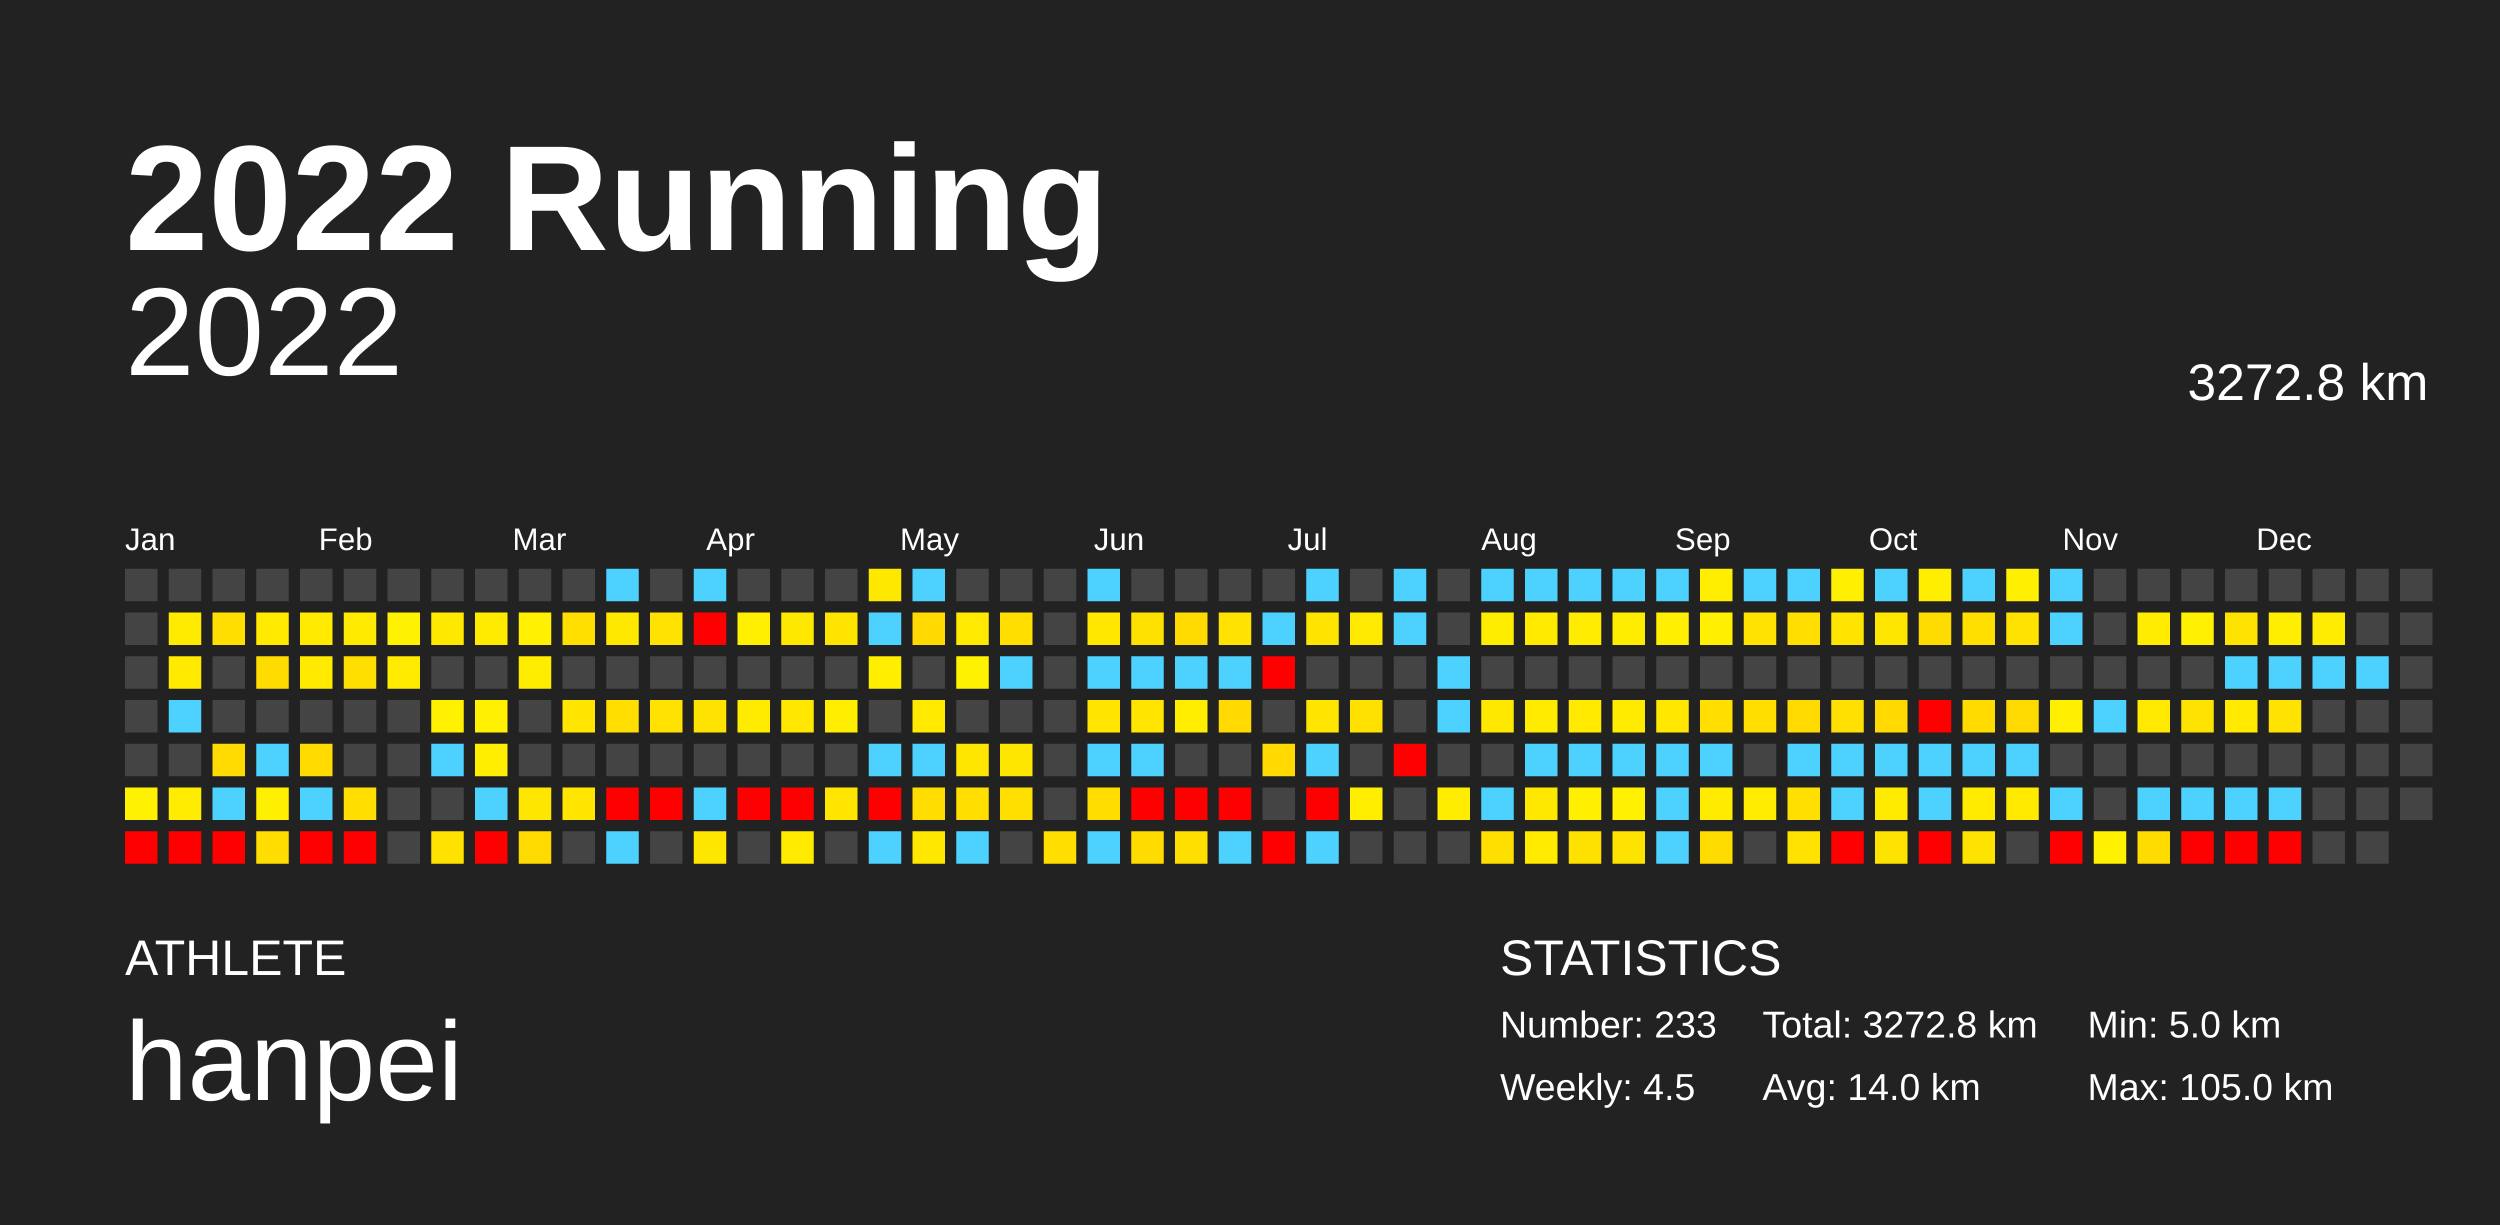
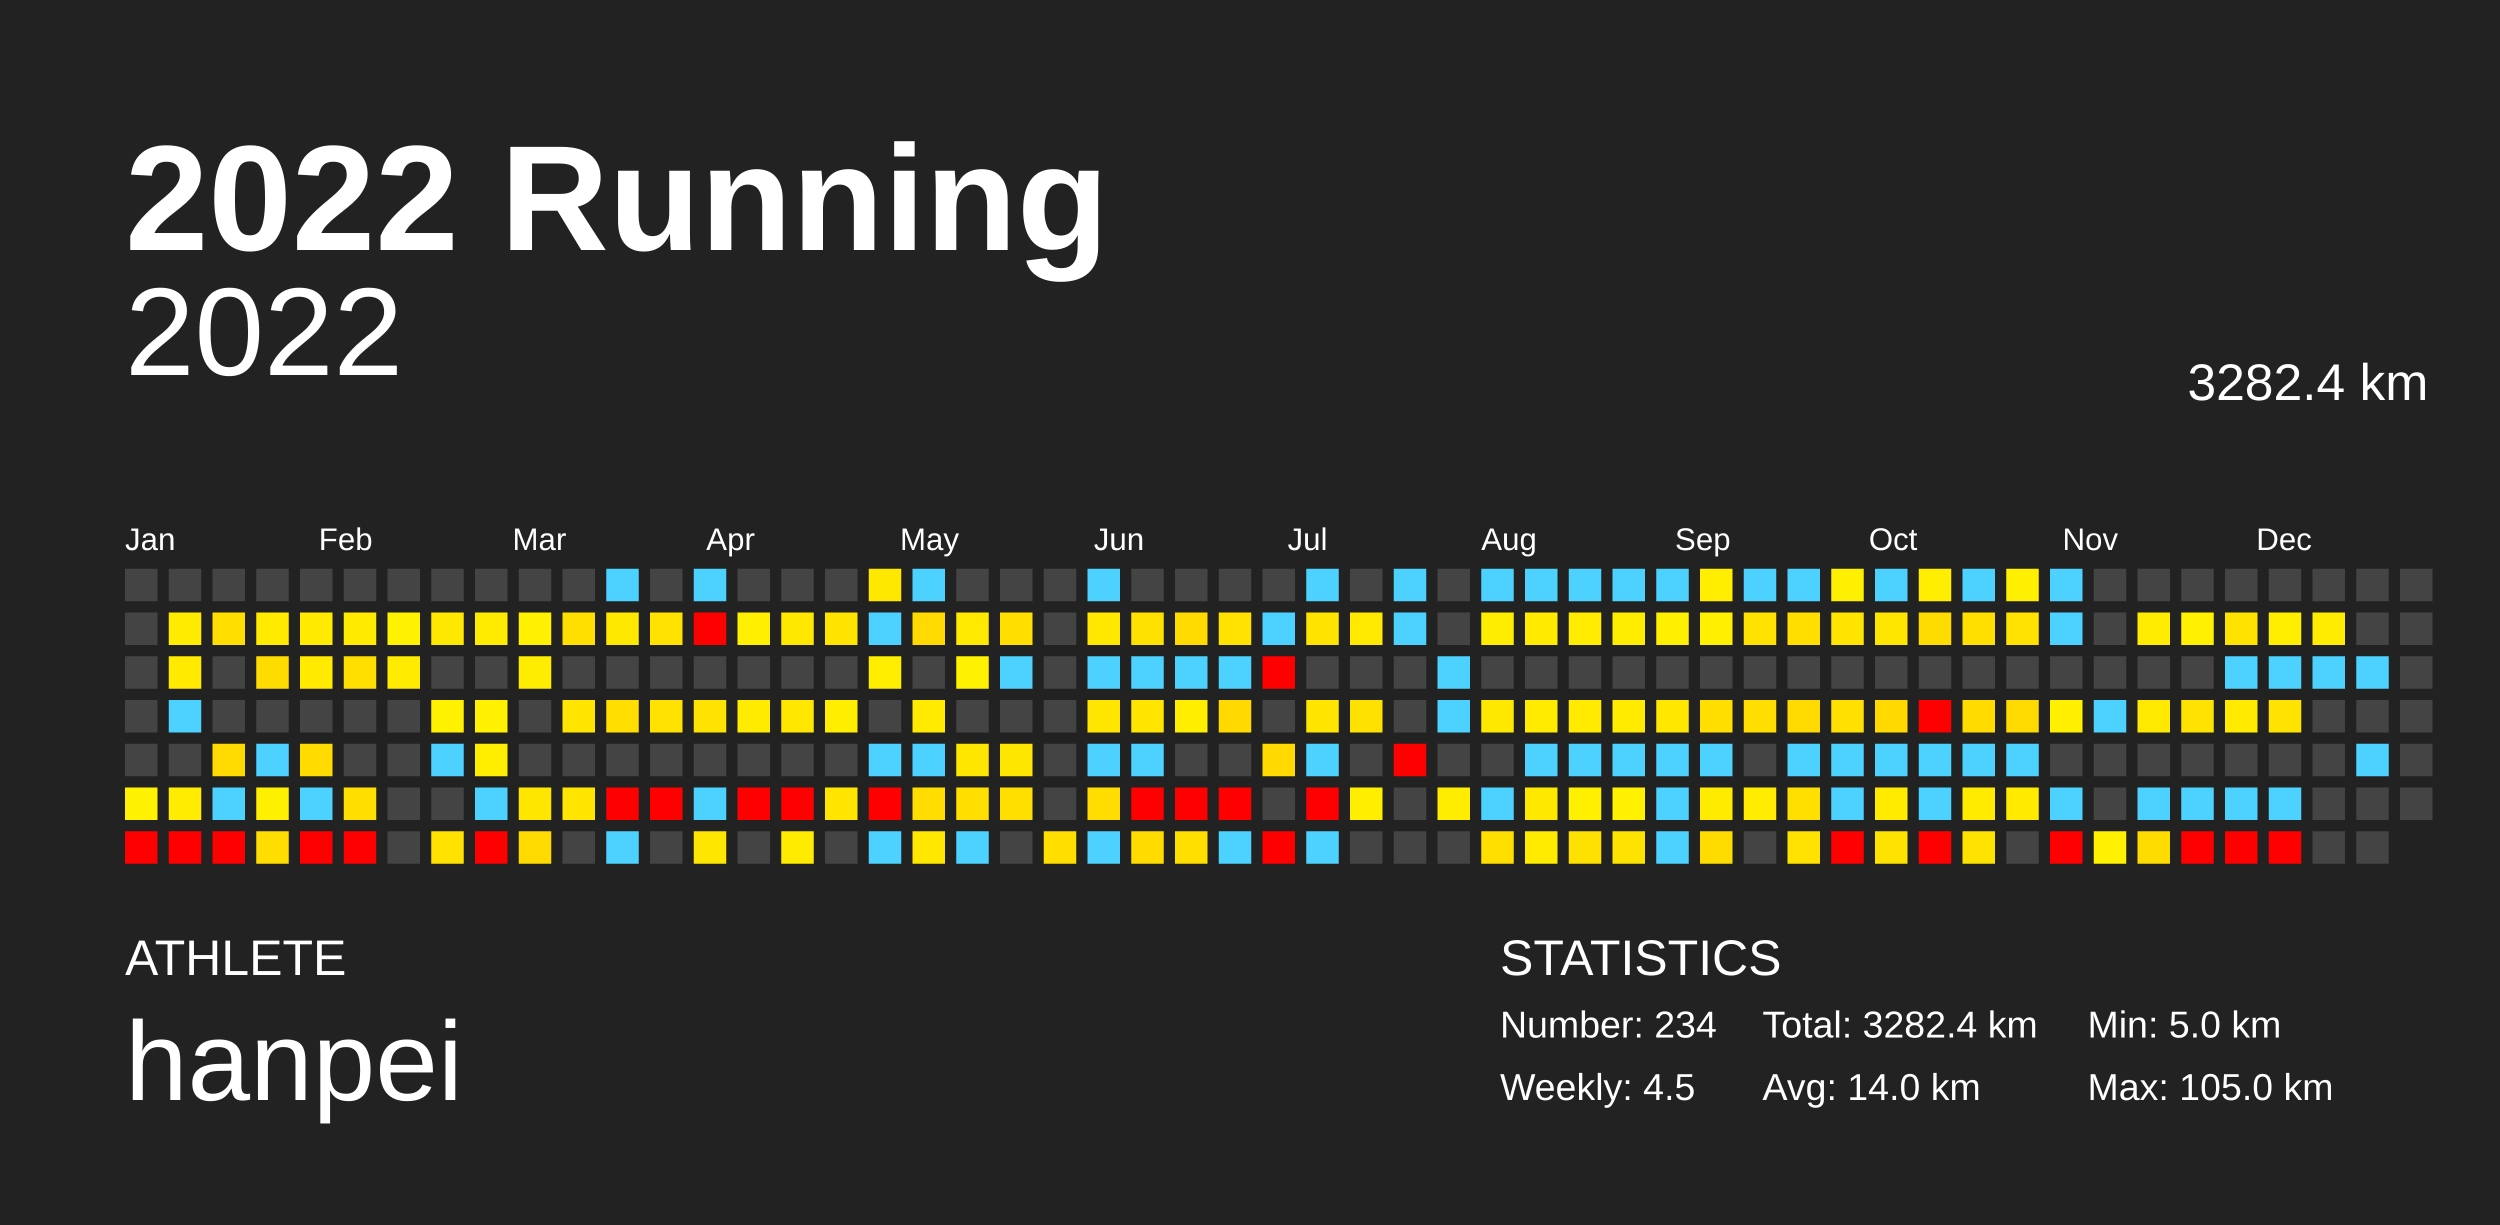
<svg xmlns="http://www.w3.org/2000/svg" baseProfile="full" height="98mm" version="1.1" viewBox="0,0,200,98" width="200mm">
  <defs />
  <rect fill="#222222" height="98" width="200" x="0" y="0" />
  <text fill="#FFFFFF" style="font-size:12px; font-family:Arial; font-weight:bold;" x="10" y="20">2022 Running</text>
  <text fill="#FFFFFF" style="font-size:4px; font-family:Arial" x="10" y="78">ATHLETE</text>
  <text fill="#FFFFFF" style="font-size:9px; font-family:Arial" x="10" y="88">hanpei</text>
  <text fill="#FFFFFF" style="font-size:4px; font-family:Arial" x="120" y="78">STATISTICS</text>
-   <text fill="#FFFFFF" style="font-size:3px; font-family:Arial" x="120" y="83">Number: 233</text>
+   <text fill="#FFFFFF" style="font-size:3px; font-family:Arial" x="120" y="83">Number: 234</text>
  <text fill="#FFFFFF" style="font-size:3px; font-family:Arial" x="120" y="88">Weekly: 4.5</text>
-   <text fill="#FFFFFF" style="font-size:3px; font-family:Arial" x="141" y="83">Total: 3272.8 km</text>
+   <text fill="#FFFFFF" style="font-size:3px; font-family:Arial" x="141" y="83">Total: 3282.4 km</text>
  <text fill="#FFFFFF" style="font-size:3px; font-family:Arial" x="141" y="88">Avg: 14.0 km</text>
  <text fill="#FFFFFF" style="font-size:3px; font-family:Arial" x="167" y="83">Min: 5.0 km</text>
  <text fill="#FFFFFF" style="font-size:3px; font-family:Arial" x="167" y="88">Max: 105.0 km</text>
  <text alignment-baseline="hanging" fill="#FFFFFF" style="font-size:10.0px; font-family:Arial;" x="10" y="30">2022</text>
-   <text alignment-baseline="hanging" fill="#FFFFFF" style="font-size:4.125px; font-family:Arial;" x="175" y="32">3272.8 km</text>
+   <text alignment-baseline="hanging" fill="#FFFFFF" style="font-size:4.125px; font-family:Arial;" x="175" y="32">3282.4 km</text>
  <text fill="#FFFFFF" style="font-size:2.5px; font-family:Arial" x="10.0" y="44">Jan</text>
  <text fill="#FFFFFF" style="font-size:2.5px; font-family:Arial" x="25.5" y="44">Feb</text>
  <text fill="#FFFFFF" style="font-size:2.5px; font-family:Arial" x="41.0" y="44">Mar</text>
  <text fill="#FFFFFF" style="font-size:2.5px; font-family:Arial" x="56.5" y="44">Apr</text>
  <text fill="#FFFFFF" style="font-size:2.5px; font-family:Arial" x="72.0" y="44">May</text>
  <text fill="#FFFFFF" style="font-size:2.5px; font-family:Arial" x="87.5" y="44">Jun</text>
  <text fill="#FFFFFF" style="font-size:2.5px; font-family:Arial" x="103.0" y="44">Jul</text>
  <text fill="#FFFFFF" style="font-size:2.5px; font-family:Arial" x="118.5" y="44">Aug</text>
  <text fill="#FFFFFF" style="font-size:2.5px; font-family:Arial" x="134.0" y="44">Sep</text>
  <text fill="#FFFFFF" style="font-size:2.5px; font-family:Arial" x="149.5" y="44">Oct</text>
  <text fill="#FFFFFF" style="font-size:2.5px; font-family:Arial" x="165.0" y="44">Nov</text>
  <text fill="#FFFFFF" style="font-size:2.5px; font-family:Arial" x="180.5" y="44">Dec</text>
  <rect fill="#444444" height="2.6" width="2.6" x="10.0" y="45.5" />
  <rect fill="#444444" height="2.6" width="2.6" x="10.0" y="49.0" />
  <rect fill="#444444" height="2.6" width="2.6" x="10.0" y="52.5" />
  <rect fill="#444444" height="2.6" width="2.6" x="10.0" y="56.0" />
  <rect fill="#444444" height="2.6" width="2.6" x="10.0" y="59.5" />
  <rect fill="#fff200" height="2.6" width="2.6" x="10.0" y="63.0" />
  <rect fill="red" height="2.6" width="2.6" x="10.0" y="66.5" />
  <rect fill="#444444" height="2.6" width="2.6" x="13.5" y="45.5" />
  <rect fill="#ffeb00" height="2.6" width="2.6" x="13.5" y="49.0" />
  <rect fill="#ffea00" height="2.6" width="2.6" x="13.5" y="52.5" />
  <rect fill="#4dd2ff" height="2.6" width="2.6" x="13.5" y="56.0" />
  <rect fill="#444444" height="2.6" width="2.6" x="13.5" y="59.5" />
  <rect fill="#ffec00" height="2.6" width="2.6" x="13.5" y="63.0" />
  <rect fill="red" height="2.6" width="2.6" x="13.5" y="66.5" />
  <rect fill="#444444" height="2.6" width="2.6" x="17.0" y="45.5" />
  <rect fill="#ffde00" height="2.6" width="2.6" x="17.0" y="49.0" />
  <rect fill="#444444" height="2.6" width="2.6" x="17.0" y="52.5" />
  <rect fill="#444444" height="2.6" width="2.6" x="17.0" y="56.0" />
  <rect fill="#ffda00" height="2.6" width="2.6" x="17.0" y="59.5" />
  <rect fill="#4dd2ff" height="2.6" width="2.6" x="17.0" y="63.0" />
  <rect fill="red" height="2.6" width="2.6" x="17.0" y="66.5" />
  <rect fill="#444444" height="2.6" width="2.6" x="20.5" y="45.5" />
  <rect fill="#ffea00" height="2.6" width="2.6" x="20.5" y="49.0" />
  <rect fill="#ffdc00" height="2.6" width="2.6" x="20.5" y="52.5" />
  <rect fill="#444444" height="2.6" width="2.6" x="20.5" y="56.0" />
  <rect fill="#4dd2ff" height="2.6" width="2.6" x="20.5" y="59.5" />
  <rect fill="#ffef00" height="2.6" width="2.6" x="20.5" y="63.0" />
  <rect fill="#ffdd00" height="2.6" width="2.6" x="20.5" y="66.5" />
  <rect fill="#444444" height="2.6" width="2.6" x="24.0" y="45.5" />
  <rect fill="#ffea00" height="2.6" width="2.6" x="24.0" y="49.0" />
  <rect fill="#ffea00" height="2.6" width="2.6" x="24.0" y="52.5" />
  <rect fill="#444444" height="2.6" width="2.6" x="24.0" y="56.0" />
  <rect fill="#ffdb00" height="2.6" width="2.6" x="24.0" y="59.5" />
  <rect fill="#4dd2ff" height="2.6" width="2.6" x="24.0" y="63.0" />
  <rect fill="red" height="2.6" width="2.6" x="24.0" y="66.5" />
  <rect fill="#444444" height="2.6" width="2.6" x="27.5" y="45.5" />
  <rect fill="#ffea00" height="2.6" width="2.6" x="27.5" y="49.0" />
  <rect fill="#ffdf00" height="2.6" width="2.6" x="27.5" y="52.5" />
  <rect fill="#444444" height="2.6" width="2.6" x="27.5" y="56.0" />
  <rect fill="#444444" height="2.6" width="2.6" x="27.5" y="59.5" />
  <rect fill="#ffde00" height="2.6" width="2.6" x="27.5" y="63.0" />
  <rect fill="red" height="2.6" width="2.6" x="27.5" y="66.5" />
  <rect fill="#444444" height="2.6" width="2.6" x="31.0" y="45.5" />
  <rect fill="#fff200" height="2.6" width="2.6" x="31.0" y="49.0" />
  <rect fill="#ffeb00" height="2.6" width="2.6" x="31.0" y="52.5" />
  <rect fill="#444444" height="2.6" width="2.6" x="31.0" y="56.0" />
  <rect fill="#444444" height="2.6" width="2.6" x="31.0" y="59.5" />
  <rect fill="#444444" height="2.6" width="2.6" x="31.0" y="63.0" />
  <rect fill="#444444" height="2.6" width="2.6" x="31.0" y="66.5" />
  <rect fill="#444444" height="2.6" width="2.6" x="34.5" y="45.5" />
  <rect fill="#ffe800" height="2.6" width="2.6" x="34.5" y="49.0" />
  <rect fill="#444444" height="2.6" width="2.6" x="34.5" y="52.5" />
  <rect fill="#fff100" height="2.6" width="2.6" x="34.5" y="56.0" />
  <rect fill="#4dd2ff" height="2.6" width="2.6" x="34.5" y="59.5" />
  <rect fill="#444444" height="2.6" width="2.6" x="34.5" y="63.0" />
  <rect fill="#ffe200" height="2.6" width="2.6" x="34.5" y="66.5" />
  <rect fill="#444444" height="2.6" width="2.6" x="38.0" y="45.5" />
  <rect fill="#ffeb00" height="2.6" width="2.6" x="38.0" y="49.0" />
  <rect fill="#444444" height="2.6" width="2.6" x="38.0" y="52.5" />
  <rect fill="#fff100" height="2.6" width="2.6" x="38.0" y="56.0" />
  <rect fill="#ffee00" height="2.6" width="2.6" x="38.0" y="59.5" />
  <rect fill="#4dd2ff" height="2.6" width="2.6" x="38.0" y="63.0" />
  <rect fill="red" height="2.6" width="2.6" x="38.0" y="66.5" />
  <rect fill="#444444" height="2.6" width="2.6" x="41.5" y="45.5" />
  <rect fill="#fff100" height="2.6" width="2.6" x="41.5" y="49.0" />
  <rect fill="#ffed00" height="2.6" width="2.6" x="41.5" y="52.5" />
  <rect fill="#444444" height="2.6" width="2.6" x="41.5" y="56.0" />
  <rect fill="#444444" height="2.6" width="2.6" x="41.5" y="59.5" />
  <rect fill="#ffe600" height="2.6" width="2.6" x="41.5" y="63.0" />
  <rect fill="#ffda00" height="2.6" width="2.6" x="41.5" y="66.5" />
  <rect fill="#444444" height="2.6" width="2.6" x="45.0" y="45.5" />
  <rect fill="#ffdf00" height="2.6" width="2.6" x="45.0" y="49.0" />
  <rect fill="#444444" height="2.6" width="2.6" x="45.0" y="52.5" />
  <rect fill="#ffe500" height="2.6" width="2.6" x="45.0" y="56.0" />
  <rect fill="#444444" height="2.6" width="2.6" x="45.0" y="59.5" />
  <rect fill="#ffe500" height="2.6" width="2.6" x="45.0" y="63.0" />
  <rect fill="#444444" height="2.6" width="2.6" x="45.0" y="66.5" />
  <rect fill="#4dd2ff" height="2.6" width="2.6" x="48.5" y="45.5" />
  <rect fill="#ffe800" height="2.6" width="2.6" x="48.5" y="49.0" />
  <rect fill="#444444" height="2.6" width="2.6" x="48.5" y="52.5" />
  <rect fill="#ffde00" height="2.6" width="2.6" x="48.5" y="56.0" />
  <rect fill="#444444" height="2.6" width="2.6" x="48.5" y="59.5" />
  <rect fill="red" height="2.6" width="2.6" x="48.5" y="63.0" />
  <rect fill="#4dd2ff" height="2.6" width="2.6" x="48.5" y="66.5" />
  <rect fill="#444444" height="2.6" width="2.6" x="52.0" y="45.5" />
  <rect fill="#ffe200" height="2.6" width="2.6" x="52.0" y="49.0" />
  <rect fill="#444444" height="2.6" width="2.6" x="52.0" y="52.5" />
  <rect fill="#ffe200" height="2.6" width="2.6" x="52.0" y="56.0" />
  <rect fill="#444444" height="2.6" width="2.6" x="52.0" y="59.5" />
  <rect fill="red" height="2.6" width="2.6" x="52.0" y="63.0" />
  <rect fill="#444444" height="2.6" width="2.6" x="52.0" y="66.5" />
  <rect fill="#4dd2ff" height="2.6" width="2.6" x="55.5" y="45.5" />
  <rect fill="red" height="2.6" width="2.6" x="55.5" y="49.0" />
  <rect fill="#444444" height="2.6" width="2.6" x="55.5" y="52.5" />
  <rect fill="#ffe300" height="2.6" width="2.6" x="55.5" y="56.0" />
  <rect fill="#444444" height="2.6" width="2.6" x="55.5" y="59.5" />
  <rect fill="#4dd2ff" height="2.6" width="2.6" x="55.5" y="63.0" />
  <rect fill="#ffe600" height="2.6" width="2.6" x="55.5" y="66.5" />
  <rect fill="#444444" height="2.6" width="2.6" x="59.0" y="45.5" />
  <rect fill="#ffef00" height="2.6" width="2.6" x="59.0" y="49.0" />
  <rect fill="#444444" height="2.6" width="2.6" x="59.0" y="52.5" />
  <rect fill="#ffeb00" height="2.6" width="2.6" x="59.0" y="56.0" />
  <rect fill="#444444" height="2.6" width="2.6" x="59.0" y="59.5" />
  <rect fill="red" height="2.6" width="2.6" x="59.0" y="63.0" />
  <rect fill="#444444" height="2.6" width="2.6" x="59.0" y="66.5" />
  <rect fill="#444444" height="2.6" width="2.6" x="62.5" y="45.5" />
  <rect fill="#ffe800" height="2.6" width="2.6" x="62.5" y="49.0" />
  <rect fill="#444444" height="2.6" width="2.6" x="62.5" y="52.5" />
  <rect fill="#ffe700" height="2.6" width="2.6" x="62.5" y="56.0" />
  <rect fill="#444444" height="2.6" width="2.6" x="62.5" y="59.5" />
  <rect fill="red" height="2.6" width="2.6" x="62.5" y="63.0" />
  <rect fill="#ffeb00" height="2.6" width="2.6" x="62.5" y="66.5" />
  <rect fill="#444444" height="2.6" width="2.6" x="66.0" y="45.5" />
  <rect fill="#ffe400" height="2.6" width="2.6" x="66.0" y="49.0" />
  <rect fill="#444444" height="2.6" width="2.6" x="66.0" y="52.5" />
  <rect fill="#ffee00" height="2.6" width="2.6" x="66.0" y="56.0" />
  <rect fill="#444444" height="2.6" width="2.6" x="66.0" y="59.5" />
  <rect fill="#ffe500" height="2.6" width="2.6" x="66.0" y="63.0" />
  <rect fill="#444444" height="2.6" width="2.6" x="66.0" y="66.5" />
  <rect fill="#ffe800" height="2.6" width="2.6" x="69.5" y="45.5" />
  <rect fill="#4dd2ff" height="2.6" width="2.6" x="69.5" y="49.0" />
  <rect fill="#ffee00" height="2.6" width="2.6" x="69.5" y="52.5" />
  <rect fill="#444444" height="2.6" width="2.6" x="69.5" y="56.0" />
  <rect fill="#4dd2ff" height="2.6" width="2.6" x="69.5" y="59.5" />
  <rect fill="red" height="2.6" width="2.6" x="69.5" y="63.0" />
  <rect fill="#4dd2ff" height="2.6" width="2.6" x="69.5" y="66.5" />
  <rect fill="#4dd2ff" height="2.6" width="2.6" x="73.0" y="45.5" />
  <rect fill="#ffd900" height="2.6" width="2.6" x="73.0" y="49.0" />
  <rect fill="#444444" height="2.6" width="2.6" x="73.0" y="52.5" />
  <rect fill="#ffea00" height="2.6" width="2.6" x="73.0" y="56.0" />
  <rect fill="#4dd2ff" height="2.6" width="2.6" x="73.0" y="59.5" />
  <rect fill="#ffdd00" height="2.6" width="2.6" x="73.0" y="63.0" />
  <rect fill="#ffe700" height="2.6" width="2.6" x="73.0" y="66.5" />
  <rect fill="#444444" height="2.6" width="2.6" x="76.5" y="45.5" />
  <rect fill="#ffe900" height="2.6" width="2.6" x="76.5" y="49.0" />
  <rect fill="#fff200" height="2.6" width="2.6" x="76.5" y="52.5" />
  <rect fill="#444444" height="2.6" width="2.6" x="76.5" y="56.0" />
  <rect fill="#ffe600" height="2.6" width="2.6" x="76.5" y="59.5" />
  <rect fill="#ffde00" height="2.6" width="2.6" x="76.5" y="63.0" />
  <rect fill="#4dd2ff" height="2.6" width="2.6" x="76.5" y="66.5" />
  <rect fill="#444444" height="2.6" width="2.6" x="80.0" y="45.5" />
  <rect fill="#ffde00" height="2.6" width="2.6" x="80.0" y="49.0" />
  <rect fill="#4dd2ff" height="2.6" width="2.6" x="80.0" y="52.5" />
  <rect fill="#444444" height="2.6" width="2.6" x="80.0" y="56.0" />
  <rect fill="#ffe600" height="2.6" width="2.6" x="80.0" y="59.5" />
  <rect fill="#ffdf00" height="2.6" width="2.6" x="80.0" y="63.0" />
  <rect fill="#444444" height="2.6" width="2.6" x="80.0" y="66.5" />
  <rect fill="#444444" height="2.6" width="2.6" x="83.5" y="45.5" />
  <rect fill="#444444" height="2.6" width="2.6" x="83.5" y="49.0" />
  <rect fill="#444444" height="2.6" width="2.6" x="83.5" y="52.5" />
  <rect fill="#444444" height="2.6" width="2.6" x="83.5" y="56.0" />
  <rect fill="#444444" height="2.6" width="2.6" x="83.5" y="59.5" />
  <rect fill="#444444" height="2.6" width="2.6" x="83.5" y="63.0" />
  <rect fill="#ffde00" height="2.6" width="2.6" x="83.5" y="66.5" />
  <rect fill="#4dd2ff" height="2.6" width="2.6" x="87.0" y="45.5" />
  <rect fill="#ffe700" height="2.6" width="2.6" x="87.0" y="49.0" />
  <rect fill="#4dd2ff" height="2.6" width="2.6" x="87.0" y="52.5" />
  <rect fill="#ffe500" height="2.6" width="2.6" x="87.0" y="56.0" />
  <rect fill="#4dd2ff" height="2.6" width="2.6" x="87.0" y="59.5" />
  <rect fill="#ffdd00" height="2.6" width="2.6" x="87.0" y="63.0" />
  <rect fill="#4dd2ff" height="2.6" width="2.6" x="87.0" y="66.5" />
  <rect fill="#444444" height="2.6" width="2.6" x="90.5" y="45.5" />
  <rect fill="#ffe100" height="2.6" width="2.6" x="90.5" y="49.0" />
  <rect fill="#4dd2ff" height="2.6" width="2.6" x="90.5" y="52.5" />
  <rect fill="#ffe500" height="2.6" width="2.6" x="90.5" y="56.0" />
  <rect fill="#4dd2ff" height="2.6" width="2.6" x="90.5" y="59.5" />
  <rect fill="red" height="2.6" width="2.6" x="90.5" y="63.0" />
  <rect fill="#ffdb00" height="2.6" width="2.6" x="90.5" y="66.5" />
  <rect fill="#444444" height="2.6" width="2.6" x="94.0" y="45.5" />
  <rect fill="#ffda00" height="2.6" width="2.6" x="94.0" y="49.0" />
  <rect fill="#4dd2ff" height="2.6" width="2.6" x="94.0" y="52.5" />
  <rect fill="#ffee00" height="2.6" width="2.6" x="94.0" y="56.0" />
  <rect fill="#444444" height="2.6" width="2.6" x="94.0" y="59.5" />
  <rect fill="red" height="2.6" width="2.6" x="94.0" y="63.0" />
  <rect fill="#ffdf00" height="2.6" width="2.6" x="94.0" y="66.5" />
  <rect fill="#444444" height="2.6" width="2.6" x="97.5" y="45.5" />
  <rect fill="#ffe200" height="2.6" width="2.6" x="97.5" y="49.0" />
  <rect fill="#4dd2ff" height="2.6" width="2.6" x="97.5" y="52.5" />
  <rect fill="#ffd900" height="2.6" width="2.6" x="97.5" y="56.0" />
  <rect fill="#444444" height="2.6" width="2.6" x="97.5" y="59.5" />
  <rect fill="red" height="2.6" width="2.6" x="97.5" y="63.0" />
  <rect fill="#4dd2ff" height="2.6" width="2.6" x="97.5" y="66.5" />
  <rect fill="#444444" height="2.6" width="2.6" x="101.0" y="45.5" />
  <rect fill="#4dd2ff" height="2.6" width="2.6" x="101.0" y="49.0" />
  <rect fill="red" height="2.6" width="2.6" x="101.0" y="52.5" />
  <rect fill="#444444" height="2.6" width="2.6" x="101.0" y="56.0" />
  <rect fill="#ffd900" height="2.6" width="2.6" x="101.0" y="59.5" />
  <rect fill="#444444" height="2.6" width="2.6" x="101.0" y="63.0" />
  <rect fill="red" height="2.6" width="2.6" x="101.0" y="66.5" />
  <rect fill="#4dd2ff" height="2.6" width="2.6" x="104.5" y="45.5" />
  <rect fill="#ffe400" height="2.6" width="2.6" x="104.5" y="49.0" />
  <rect fill="#444444" height="2.6" width="2.6" x="104.5" y="52.5" />
  <rect fill="#ffe500" height="2.6" width="2.6" x="104.5" y="56.0" />
  <rect fill="#4dd2ff" height="2.6" width="2.6" x="104.5" y="59.5" />
  <rect fill="red" height="2.6" width="2.6" x="104.5" y="63.0" />
  <rect fill="#4dd2ff" height="2.6" width="2.6" x="104.5" y="66.5" />
  <rect fill="#444444" height="2.6" width="2.6" x="108.0" y="45.5" />
  <rect fill="#ffe900" height="2.6" width="2.6" x="108.0" y="49.0" />
  <rect fill="#444444" height="2.6" width="2.6" x="108.0" y="52.5" />
  <rect fill="#ffe100" height="2.6" width="2.6" x="108.0" y="56.0" />
  <rect fill="#444444" height="2.6" width="2.6" x="108.0" y="59.5" />
  <rect fill="#ffee00" height="2.6" width="2.6" x="108.0" y="63.0" />
  <rect fill="#444444" height="2.6" width="2.6" x="108.0" y="66.5" />
  <rect fill="#4dd2ff" height="2.6" width="2.6" x="111.5" y="45.5" />
  <rect fill="#4dd2ff" height="2.6" width="2.6" x="111.5" y="49.0" />
  <rect fill="#444444" height="2.6" width="2.6" x="111.5" y="52.5" />
  <rect fill="#444444" height="2.6" width="2.6" x="111.5" y="56.0" />
  <rect fill="red" height="2.6" width="2.6" x="111.5" y="59.5" />
  <rect fill="#444444" height="2.6" width="2.6" x="111.5" y="63.0" />
  <rect fill="#444444" height="2.6" width="2.6" x="111.5" y="66.5" />
  <rect fill="#444444" height="2.6" width="2.6" x="115.0" y="45.5" />
  <rect fill="#444444" height="2.6" width="2.6" x="115.0" y="49.0" />
  <rect fill="#4dd2ff" height="2.6" width="2.6" x="115.0" y="52.5" />
  <rect fill="#4dd2ff" height="2.6" width="2.6" x="115.0" y="56.0" />
  <rect fill="#444444" height="2.6" width="2.6" x="115.0" y="59.5" />
  <rect fill="#ffed00" height="2.6" width="2.6" x="115.0" y="63.0" />
  <rect fill="#444444" height="2.6" width="2.6" x="115.0" y="66.5" />
  <rect fill="#4dd2ff" height="2.6" width="2.6" x="118.5" y="45.5" />
  <rect fill="#ffed00" height="2.6" width="2.6" x="118.5" y="49.0" />
  <rect fill="#444444" height="2.6" width="2.6" x="118.5" y="52.5" />
  <rect fill="#ffe800" height="2.6" width="2.6" x="118.5" y="56.0" />
  <rect fill="#444444" height="2.6" width="2.6" x="118.5" y="59.5" />
  <rect fill="#4dd2ff" height="2.6" width="2.6" x="118.5" y="63.0" />
  <rect fill="#ffdf00" height="2.6" width="2.6" x="118.5" y="66.5" />
  <rect fill="#4dd2ff" height="2.6" width="2.6" x="122.0" y="45.5" />
  <rect fill="#ffea00" height="2.6" width="2.6" x="122.0" y="49.0" />
  <rect fill="#444444" height="2.6" width="2.6" x="122.0" y="52.5" />
  <rect fill="#ffeb00" height="2.6" width="2.6" x="122.0" y="56.0" />
  <rect fill="#4dd2ff" height="2.6" width="2.6" x="122.0" y="59.5" />
  <rect fill="#ffe800" height="2.6" width="2.6" x="122.0" y="63.0" />
  <rect fill="#ffeb00" height="2.6" width="2.6" x="122.0" y="66.5" />
  <rect fill="#4dd2ff" height="2.6" width="2.6" x="125.5" y="45.5" />
  <rect fill="#ffec00" height="2.6" width="2.6" x="125.5" y="49.0" />
  <rect fill="#444444" height="2.6" width="2.6" x="125.5" y="52.5" />
  <rect fill="#ffea00" height="2.6" width="2.6" x="125.5" y="56.0" />
  <rect fill="#4dd2ff" height="2.6" width="2.6" x="125.5" y="59.5" />
  <rect fill="#fff000" height="2.6" width="2.6" x="125.5" y="63.0" />
  <rect fill="#ffe100" height="2.6" width="2.6" x="125.5" y="66.5" />
  <rect fill="#4dd2ff" height="2.6" width="2.6" x="129.0" y="45.5" />
  <rect fill="#ffed00" height="2.6" width="2.6" x="129.0" y="49.0" />
  <rect fill="#444444" height="2.6" width="2.6" x="129.0" y="52.5" />
  <rect fill="#ffeb00" height="2.6" width="2.6" x="129.0" y="56.0" />
  <rect fill="#4dd2ff" height="2.6" width="2.6" x="129.0" y="59.5" />
  <rect fill="#fff100" height="2.6" width="2.6" x="129.0" y="63.0" />
  <rect fill="#ffe300" height="2.6" width="2.6" x="129.0" y="66.5" />
  <rect fill="#4dd2ff" height="2.6" width="2.6" x="132.5" y="45.5" />
  <rect fill="#ffef00" height="2.6" width="2.6" x="132.5" y="49.0" />
  <rect fill="#444444" height="2.6" width="2.6" x="132.5" y="52.5" />
  <rect fill="#ffe700" height="2.6" width="2.6" x="132.5" y="56.0" />
  <rect fill="#4dd2ff" height="2.6" width="2.6" x="132.5" y="59.5" />
  <rect fill="#4dd2ff" height="2.6" width="2.6" x="132.5" y="63.0" />
  <rect fill="#4dd2ff" height="2.6" width="2.6" x="132.5" y="66.5" />
  <rect fill="#ffee00" height="2.6" width="2.6" x="136.0" y="45.5" />
  <rect fill="#ffef00" height="2.6" width="2.6" x="136.0" y="49.0" />
  <rect fill="#444444" height="2.6" width="2.6" x="136.0" y="52.5" />
  <rect fill="#ffde00" height="2.6" width="2.6" x="136.0" y="56.0" />
  <rect fill="#4dd2ff" height="2.6" width="2.6" x="136.0" y="59.5" />
  <rect fill="#ffeb00" height="2.6" width="2.6" x="136.0" y="63.0" />
  <rect fill="#ffdc00" height="2.6" width="2.6" x="136.0" y="66.5" />
  <rect fill="#4dd2ff" height="2.6" width="2.6" x="139.5" y="45.5" />
  <rect fill="#ffe200" height="2.6" width="2.6" x="139.5" y="49.0" />
  <rect fill="#444444" height="2.6" width="2.6" x="139.5" y="52.5" />
  <rect fill="#ffde00" height="2.6" width="2.6" x="139.5" y="56.0" />
  <rect fill="#444444" height="2.6" width="2.6" x="139.5" y="59.5" />
  <rect fill="#ffec00" height="2.6" width="2.6" x="139.5" y="63.0" />
  <rect fill="#444444" height="2.6" width="2.6" x="139.5" y="66.5" />
  <rect fill="#4dd2ff" height="2.6" width="2.6" x="143.0" y="45.5" />
  <rect fill="#ffde00" height="2.6" width="2.6" x="143.0" y="49.0" />
  <rect fill="#444444" height="2.6" width="2.6" x="143.0" y="52.5" />
  <rect fill="#ffda00" height="2.6" width="2.6" x="143.0" y="56.0" />
  <rect fill="#4dd2ff" height="2.6" width="2.6" x="143.0" y="59.5" />
  <rect fill="#ffdf00" height="2.6" width="2.6" x="143.0" y="63.0" />
  <rect fill="#ffe200" height="2.6" width="2.6" x="143.0" y="66.5" />
  <rect fill="#ffef00" height="2.6" width="2.6" x="146.5" y="45.5" />
  <rect fill="#ffe400" height="2.6" width="2.6" x="146.5" y="49.0" />
  <rect fill="#444444" height="2.6" width="2.6" x="146.5" y="52.5" />
  <rect fill="#ffe000" height="2.6" width="2.6" x="146.5" y="56.0" />
  <rect fill="#4dd2ff" height="2.6" width="2.6" x="146.5" y="59.5" />
  <rect fill="#4dd2ff" height="2.6" width="2.6" x="146.5" y="63.0" />
  <rect fill="red" height="2.6" width="2.6" x="146.5" y="66.5" />
  <rect fill="#4dd2ff" height="2.6" width="2.6" x="150.0" y="45.5" />
  <rect fill="#ffe600" height="2.6" width="2.6" x="150.0" y="49.0" />
  <rect fill="#444444" height="2.6" width="2.6" x="150.0" y="52.5" />
  <rect fill="#ffd900" height="2.6" width="2.6" x="150.0" y="56.0" />
  <rect fill="#4dd2ff" height="2.6" width="2.6" x="150.0" y="59.5" />
  <rect fill="#ffeb00" height="2.6" width="2.6" x="150.0" y="63.0" />
  <rect fill="#ffe300" height="2.6" width="2.6" x="150.0" y="66.5" />
  <rect fill="#ffee00" height="2.6" width="2.6" x="153.5" y="45.5" />
  <rect fill="#ffdc00" height="2.6" width="2.6" x="153.5" y="49.0" />
  <rect fill="#444444" height="2.6" width="2.6" x="153.5" y="52.5" />
  <rect fill="red" height="2.6" width="2.6" x="153.5" y="56.0" />
  <rect fill="#4dd2ff" height="2.6" width="2.6" x="153.5" y="59.5" />
  <rect fill="#4dd2ff" height="2.6" width="2.6" x="153.5" y="63.0" />
  <rect fill="red" height="2.6" width="2.6" x="153.5" y="66.5" />
  <rect fill="#4dd2ff" height="2.6" width="2.6" x="157.0" y="45.5" />
  <rect fill="#ffdf00" height="2.6" width="2.6" x="157.0" y="49.0" />
  <rect fill="#444444" height="2.6" width="2.6" x="157.0" y="52.5" />
  <rect fill="#ffdb00" height="2.6" width="2.6" x="157.0" y="56.0" />
  <rect fill="#4dd2ff" height="2.6" width="2.6" x="157.0" y="59.5" />
  <rect fill="#ffeb00" height="2.6" width="2.6" x="157.0" y="63.0" />
  <rect fill="#ffe300" height="2.6" width="2.6" x="157.0" y="66.5" />
  <rect fill="#ffef00" height="2.6" width="2.6" x="160.5" y="45.5" />
  <rect fill="#ffe200" height="2.6" width="2.6" x="160.5" y="49.0" />
  <rect fill="#444444" height="2.6" width="2.6" x="160.5" y="52.5" />
  <rect fill="#ffda00" height="2.6" width="2.6" x="160.5" y="56.0" />
  <rect fill="#4dd2ff" height="2.6" width="2.6" x="160.5" y="59.5" />
  <rect fill="#ffea00" height="2.6" width="2.6" x="160.5" y="63.0" />
  <rect fill="#444444" height="2.6" width="2.6" x="160.5" y="66.5" />
  <rect fill="#4dd2ff" height="2.6" width="2.6" x="164.0" y="45.5" />
  <rect fill="#4dd2ff" height="2.6" width="2.6" x="164.0" y="49.0" />
  <rect fill="#444444" height="2.6" width="2.6" x="164.0" y="52.5" />
  <rect fill="#fff000" height="2.6" width="2.6" x="164.0" y="56.0" />
  <rect fill="#444444" height="2.6" width="2.6" x="164.0" y="59.5" />
  <rect fill="#4dd2ff" height="2.6" width="2.6" x="164.0" y="63.0" />
  <rect fill="red" height="2.6" width="2.6" x="164.0" y="66.5" />
  <rect fill="#444444" height="2.6" width="2.6" x="167.5" y="45.5" />
  <rect fill="#444444" height="2.6" width="2.6" x="167.5" y="49.0" />
  <rect fill="#444444" height="2.6" width="2.6" x="167.5" y="52.5" />
  <rect fill="#4dd2ff" height="2.6" width="2.6" x="167.5" y="56.0" />
  <rect fill="#444444" height="2.6" width="2.6" x="167.5" y="59.5" />
  <rect fill="#444444" height="2.6" width="2.6" x="167.5" y="63.0" />
  <rect fill="#fff100" height="2.6" width="2.6" x="167.5" y="66.5" />
  <rect fill="#444444" height="2.6" width="2.6" x="171.0" y="45.5" />
  <rect fill="#ffec00" height="2.6" width="2.6" x="171.0" y="49.0" />
  <rect fill="#444444" height="2.6" width="2.6" x="171.0" y="52.5" />
  <rect fill="#ffe900" height="2.6" width="2.6" x="171.0" y="56.0" />
  <rect fill="#444444" height="2.6" width="2.6" x="171.0" y="59.5" />
  <rect fill="#4dd2ff" height="2.6" width="2.6" x="171.0" y="63.0" />
  <rect fill="#ffdc00" height="2.6" width="2.6" x="171.0" y="66.5" />
  <rect fill="#444444" height="2.6" width="2.6" x="174.5" y="45.5" />
  <rect fill="#fff100" height="2.6" width="2.6" x="174.5" y="49.0" />
  <rect fill="#444444" height="2.6" width="2.6" x="174.5" y="52.5" />
  <rect fill="#ffe300" height="2.6" width="2.6" x="174.5" y="56.0" />
  <rect fill="#444444" height="2.6" width="2.6" x="174.5" y="59.5" />
  <rect fill="#4dd2ff" height="2.6" width="2.6" x="174.5" y="63.0" />
  <rect fill="red" height="2.6" width="2.6" x="174.5" y="66.5" />
  <rect fill="#444444" height="2.6" width="2.6" x="178.0" y="45.5" />
  <rect fill="#ffe300" height="2.6" width="2.6" x="178.0" y="49.0" />
  <rect fill="#4dd2ff" height="2.6" width="2.6" x="178.0" y="52.5" />
  <rect fill="#ffea00" height="2.6" width="2.6" x="178.0" y="56.0" />
  <rect fill="#444444" height="2.6" width="2.6" x="178.0" y="59.5" />
  <rect fill="#4dd2ff" height="2.6" width="2.6" x="178.0" y="63.0" />
  <rect fill="red" height="2.6" width="2.6" x="178.0" y="66.5" />
  <rect fill="#444444" height="2.6" width="2.6" x="181.5" y="45.5" />
  <rect fill="#ffee00" height="2.6" width="2.6" x="181.5" y="49.0" />
  <rect fill="#4dd2ff" height="2.6" width="2.6" x="181.5" y="52.5" />
  <rect fill="#ffe300" height="2.6" width="2.6" x="181.5" y="56.0" />
  <rect fill="#444444" height="2.6" width="2.6" x="181.5" y="59.5" />
  <rect fill="#4dd2ff" height="2.6" width="2.6" x="181.5" y="63.0" />
  <rect fill="red" height="2.6" width="2.6" x="181.5" y="66.5" />
  <rect fill="#444444" height="2.6" width="2.6" x="185.0" y="45.5" />
  <rect fill="#ffec00" height="2.6" width="2.6" x="185.0" y="49.0" />
  <rect fill="#4dd2ff" height="2.6" width="2.6" x="185.0" y="52.5" />
  <rect fill="#444444" height="2.6" width="2.6" x="185.0" y="56.0" />
  <rect fill="#444444" height="2.6" width="2.6" x="185.0" y="59.5" />
  <rect fill="#444444" height="2.6" width="2.6" x="185.0" y="63.0" />
  <rect fill="#444444" height="2.6" width="2.6" x="185.0" y="66.5" />
  <rect fill="#444444" height="2.6" width="2.6" x="188.5" y="45.5" />
  <rect fill="#444444" height="2.6" width="2.6" x="188.5" y="49.0" />
  <rect fill="#4dd2ff" height="2.6" width="2.6" x="188.5" y="52.5" />
  <rect fill="#444444" height="2.6" width="2.6" x="188.5" y="56.0" />
-   <rect fill="#444444" height="2.6" width="2.6" x="188.5" y="59.5" />
+   <rect fill="#4dd2ff" height="2.6" width="2.6" x="188.5" y="59.5" />
  <rect fill="#444444" height="2.6" width="2.6" x="188.5" y="63.0" />
  <rect fill="#444444" height="2.6" width="2.6" x="188.5" y="66.5" />
  <rect fill="#444444" height="2.6" width="2.6" x="192.0" y="45.5" />
  <rect fill="#444444" height="2.6" width="2.6" x="192.0" y="49.0" />
  <rect fill="#444444" height="2.6" width="2.6" x="192.0" y="52.5" />
  <rect fill="#444444" height="2.6" width="2.6" x="192.0" y="56.0" />
  <rect fill="#444444" height="2.6" width="2.6" x="192.0" y="59.5" />
  <rect fill="#444444" height="2.6" width="2.6" x="192.0" y="63.0" />
</svg>
